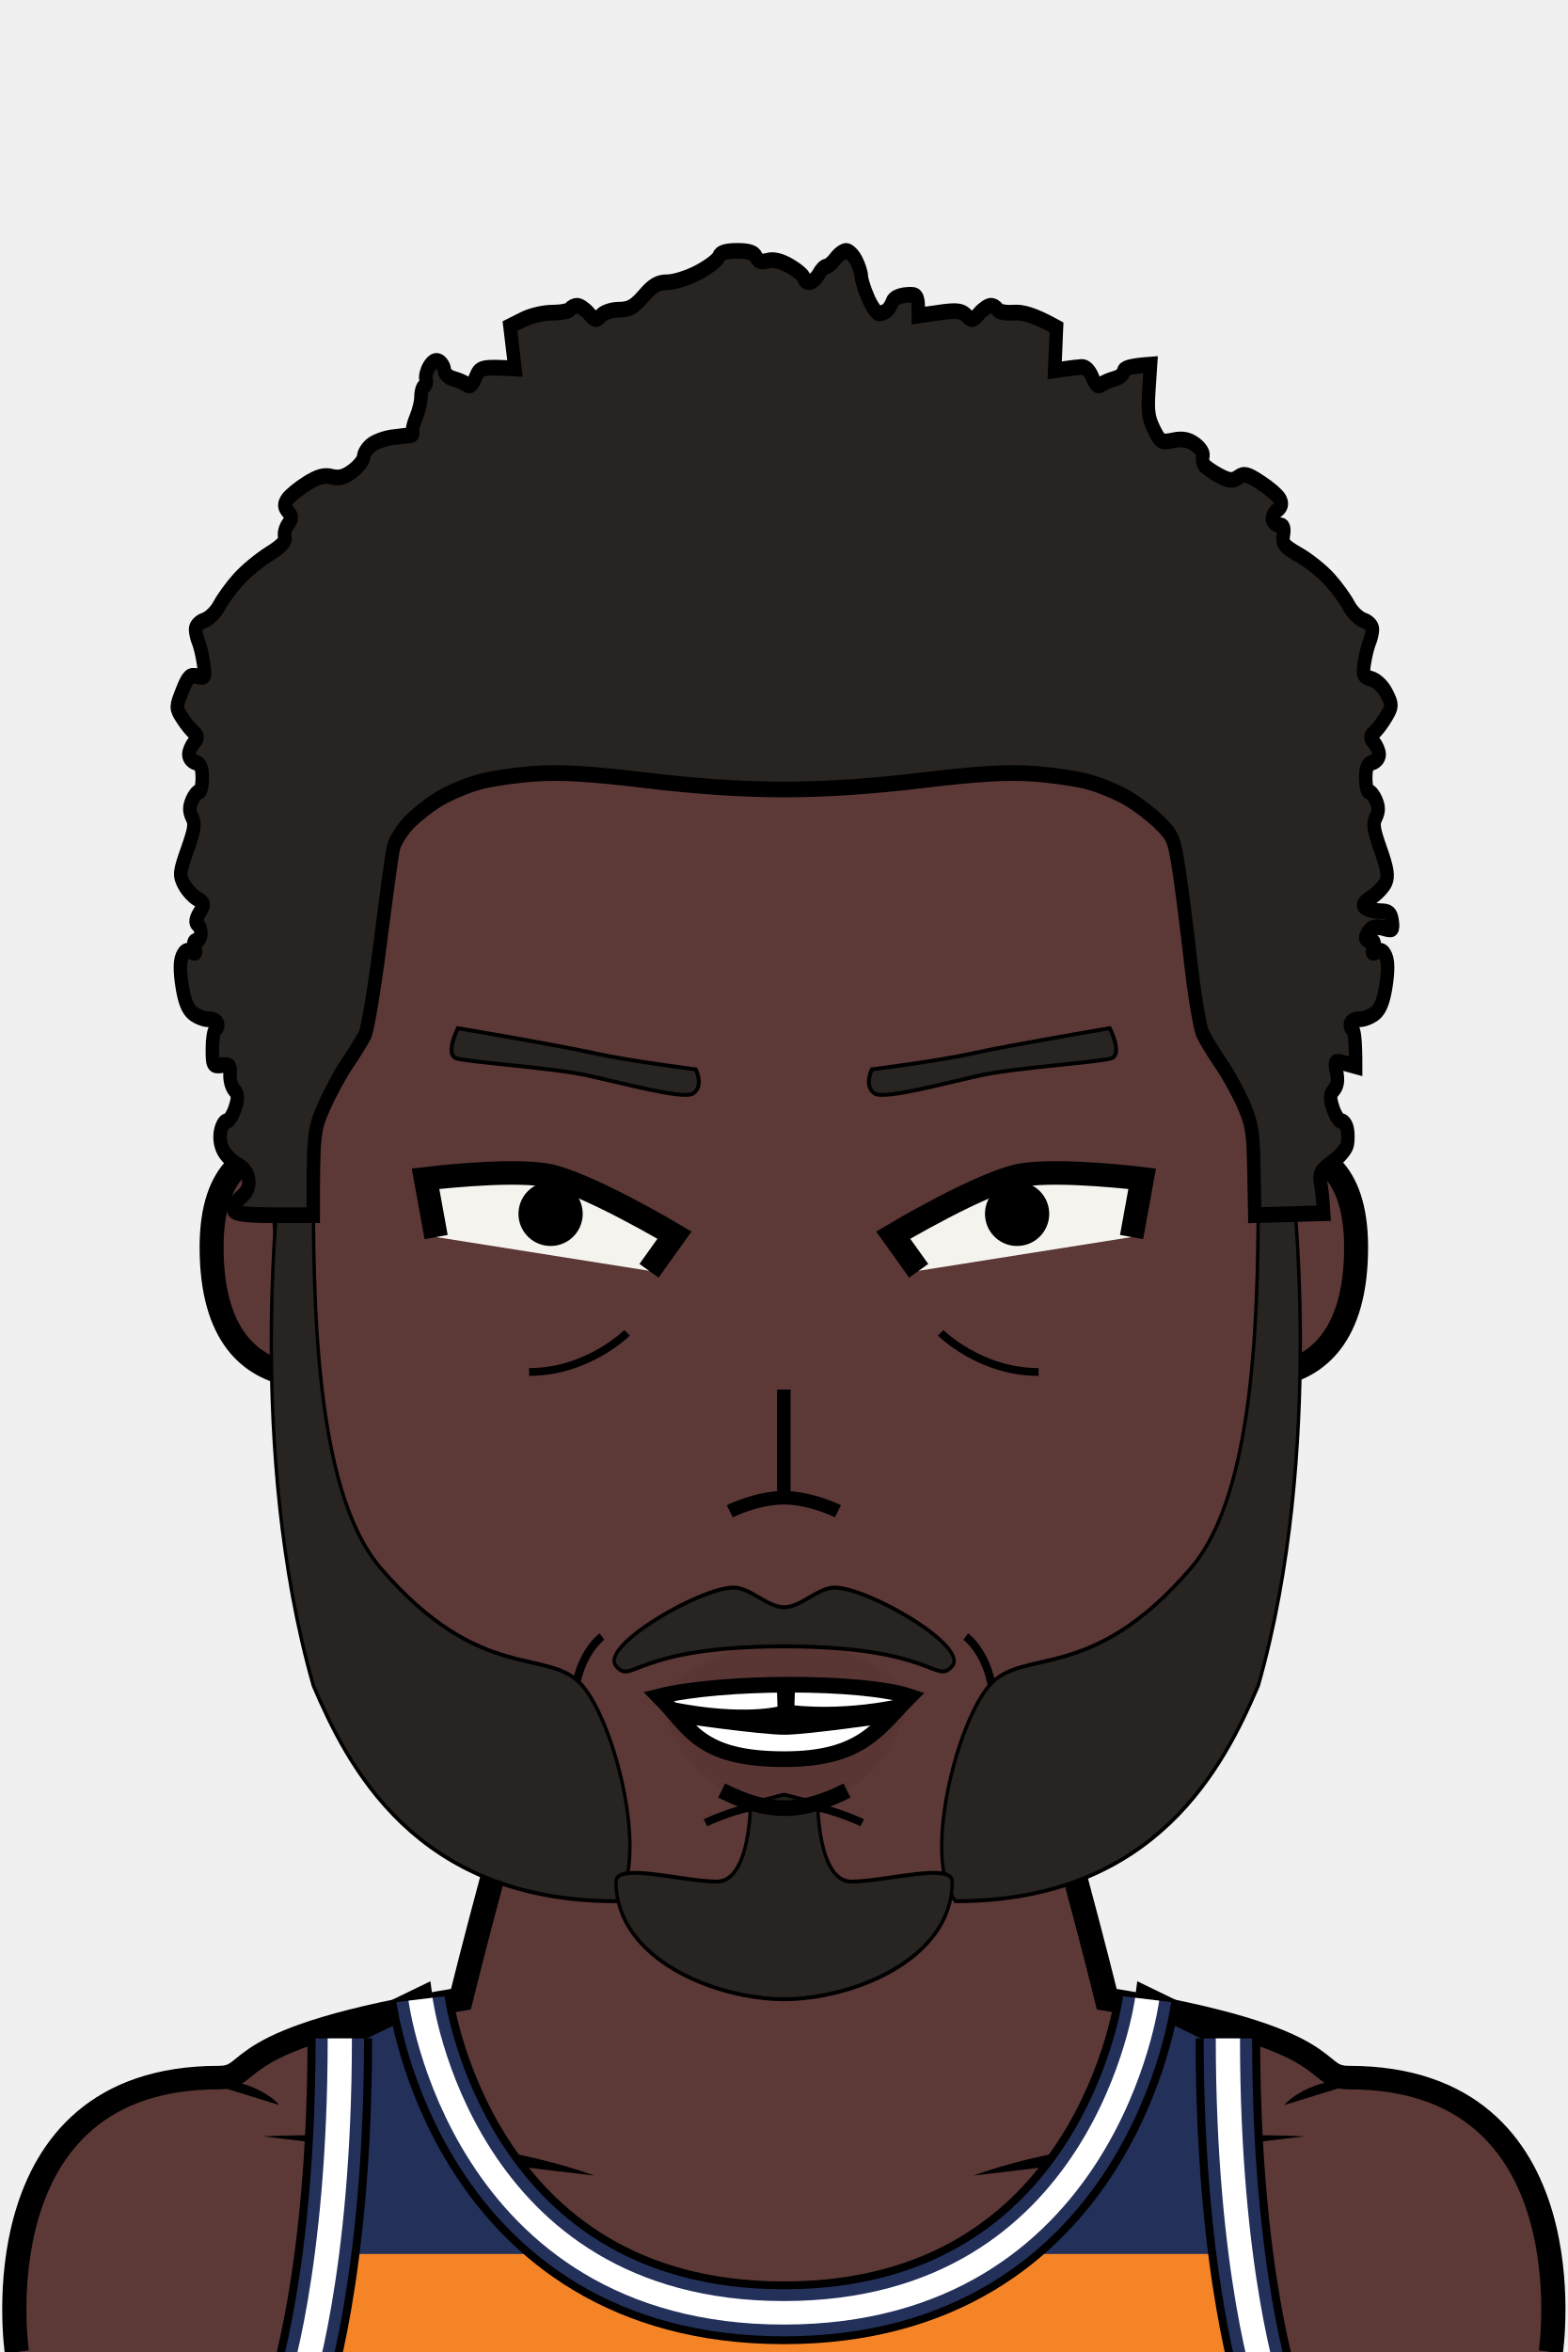
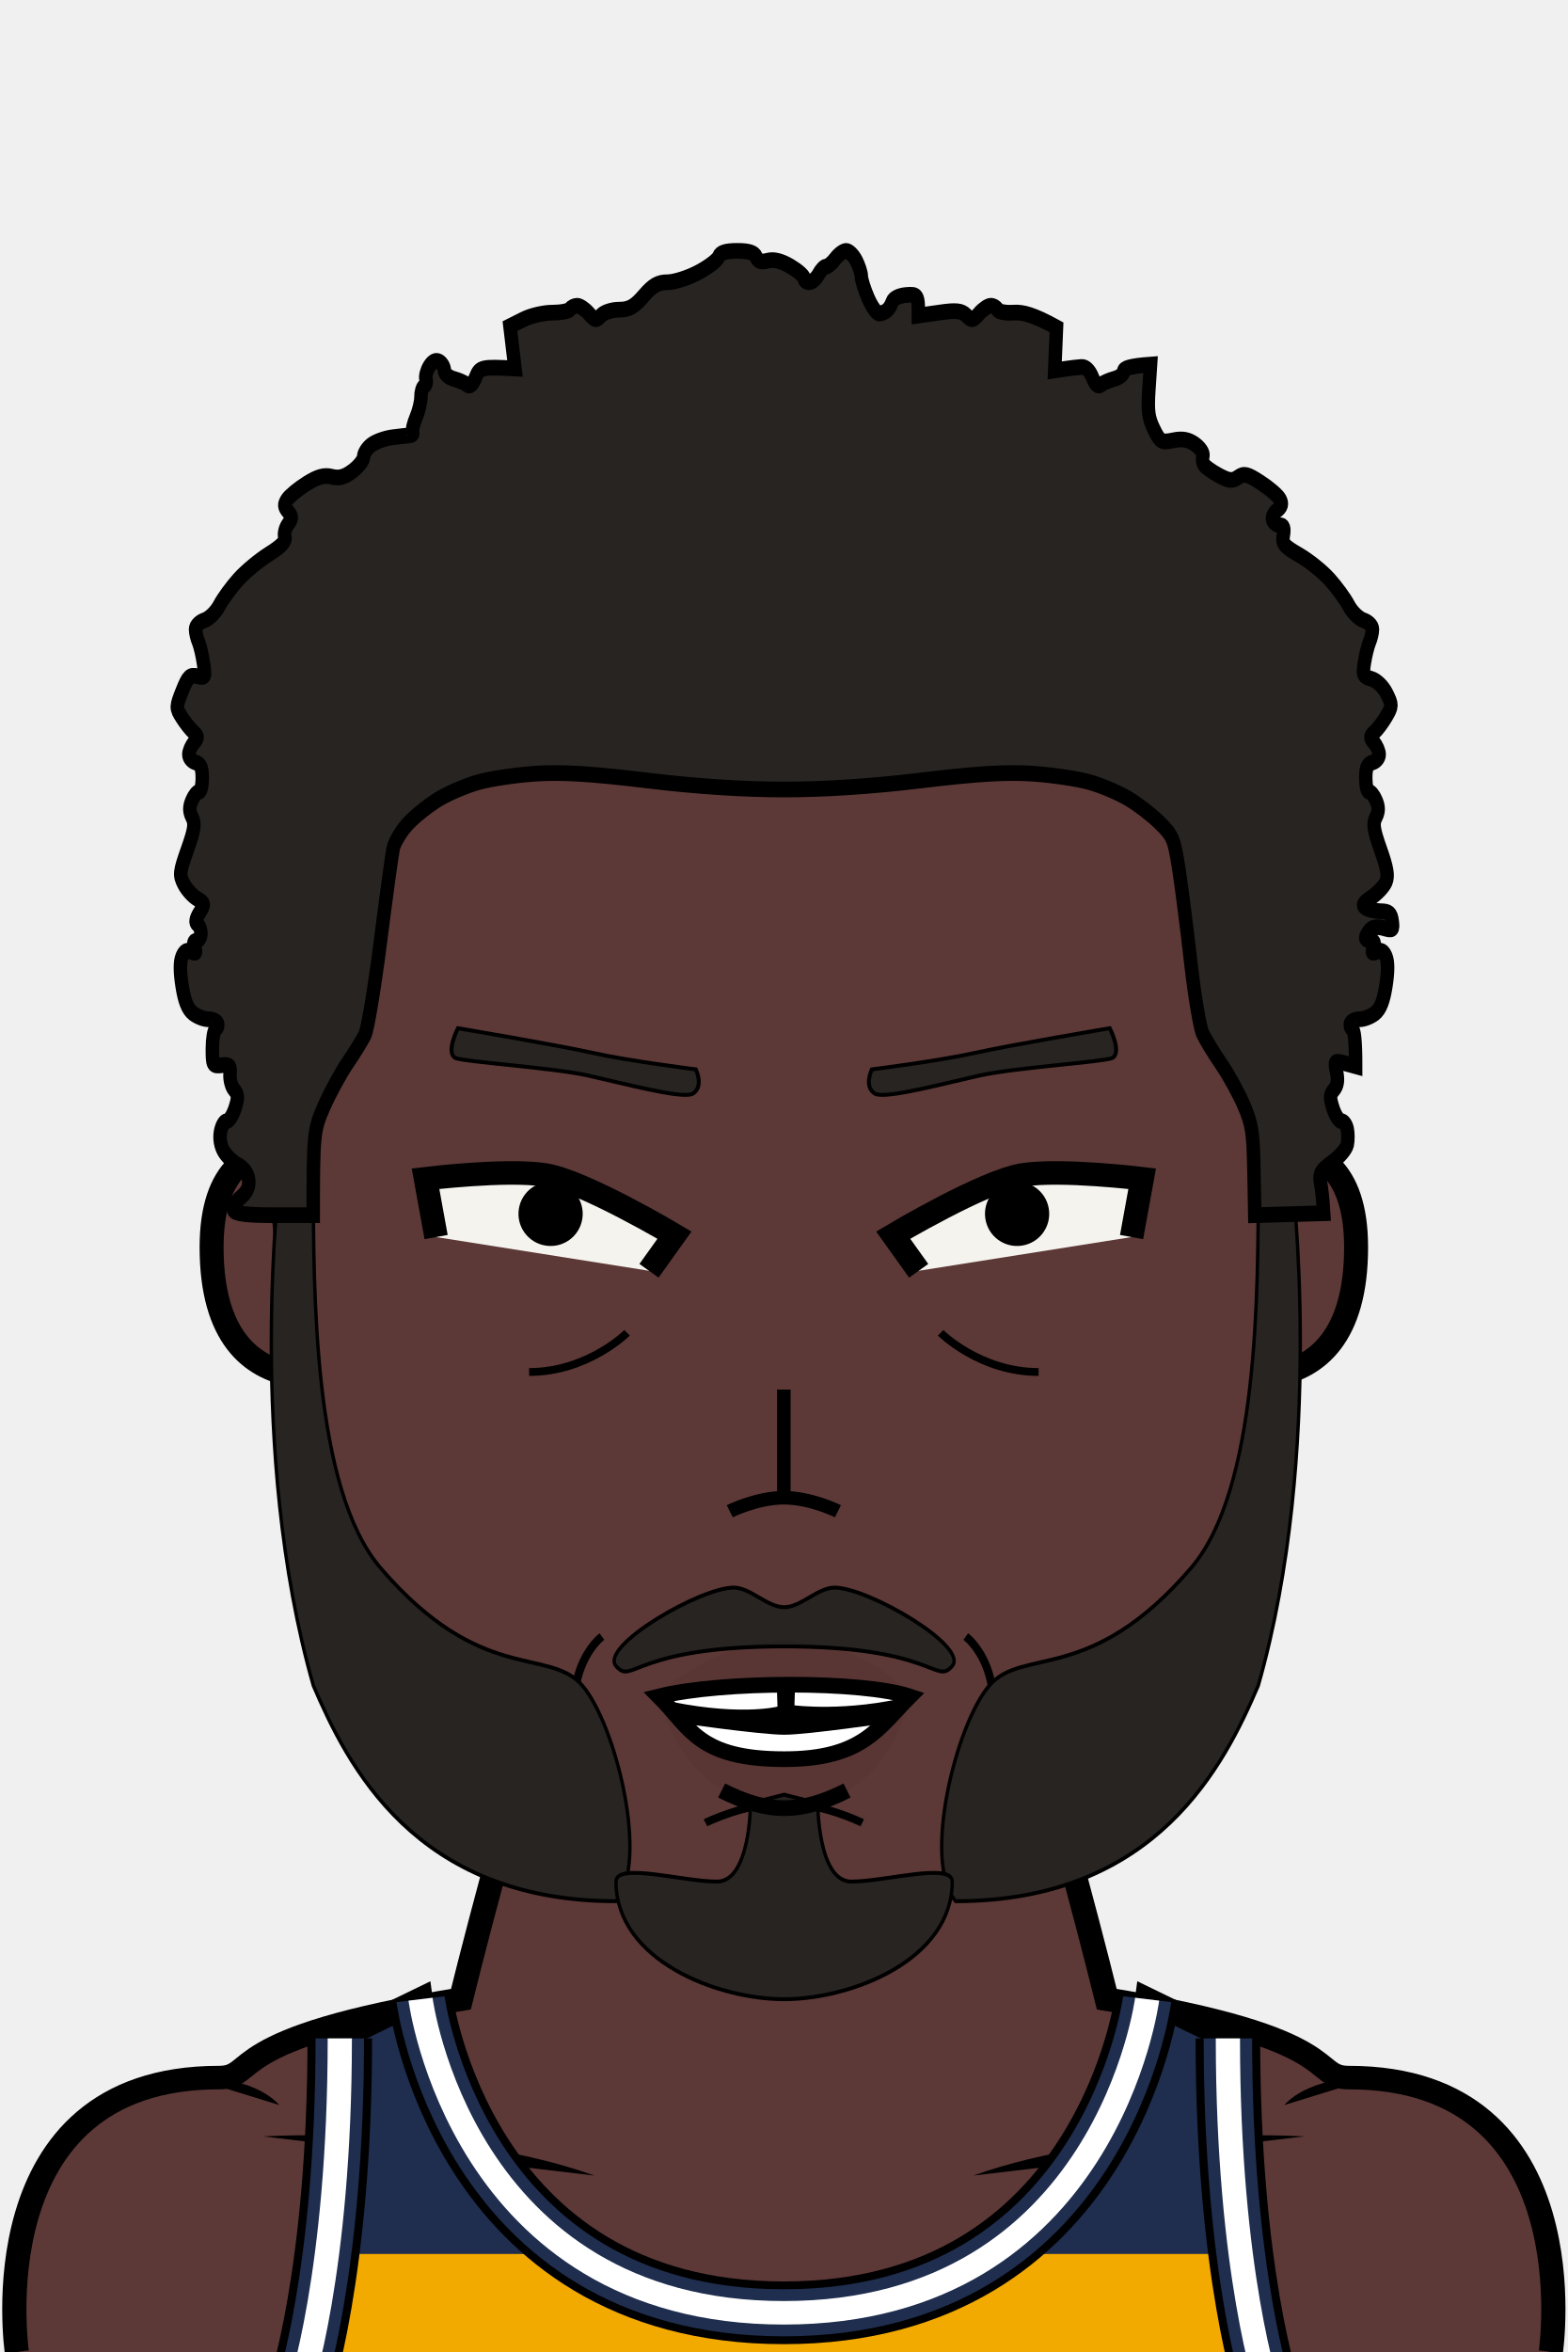
<svg xmlns="http://www.w3.org/2000/svg" version="1.2" baseProfile="tiny" width="100%" height="100%" viewBox="0 0 400 600" preserveAspectRatio="xMinYMin meet">
  <g transform="scale(1.03 1) translate(-5.825243 0)">
    <path fill="#5c3937" stroke="#000" stroke-width="6" d="M10 600s-10-70 50-70c10 0 0-10 60-20 0 0 50-210 80-210s80 210 80 210c60 10 50 20 60 20 60 0 50 70 50 70" />
    <path d="M71 545s46.9-3 82.1 10M329 545s-46.9-3-82.1 10m77.1-18s5.5-7.5 22-7m-271 7s-5.5-7.5-22-7" />
  </g>
  <g transform="scale(1.03 1) translate(-5.825243 0)">
-     <path fill="#23305A" stroke="#000" stroke-width="6" d="M80 610s10-30 10-90l20-10s10 80 90 80 90-80 90-80l20 10c0 60 10 90 10 90z" />
-     <path fill="#F58426" d="M85 575v25h230v-25h-65s-20 15-50 15-50-15-50-15z" />
+     <path fill="#1F2E4E" stroke="#000" stroke-width="6" d="M80 610s10-30 10-90l20-10s10 80 90 80 90-80 90-80l20 10c0 60 10 90 10 90z" />
+     <path fill="#F2A900" d="M85 575v25h230v-25h-65s-20 15-50 15-50-15-50-15z" />
    <path fill="none" stroke="#000" stroke-width="16" d="M90 520c0 60-10 90-10 90m230-90c0 60 10 90 10 90M110 510s10 80 90 80 90-80 90-80" />
-     <path fill="none" stroke="#23305A" stroke-width="12" d="M90 520c0 60-10 90-10 90m230-90c0 60 10 90 10 90M110 510s10 80 90 80 90-80 90-80" />
+     <path fill="none" stroke="#1F2E4E" stroke-width="12" d="M90 520c0 60-10 90-10 90m230-90c0 60 10 90 10 90M110 510s10 80 90 80 90-80 90-80" />
    <path fill="none" stroke="#FFFFFF" stroke-width="6" d="M90 520c0 60-10 90-10 90m230-90c0 60 10 90 10 90M110 510s10 80 90 80 90-80 90-80" />
  </g>
  <g transform="translate(32 293.3) scale(1.02 1.02) translate(-0.4509804 -0.6215686) translate(19.01 -3)">
    <path fill="#5c3937" stroke="#000" stroke-width="6" d="M43 8S3-12 3 28c0 45 40 30 40 30z" />
  </g>
  <g transform="translate(322 293.3) scale(-1.02 1.02) translate(-45.54902 -0.6215686) translate(19.01 -3)">
    <path fill="#5c3937" stroke="#000" stroke-width="6" d="M43 8S3-12 3 28c0 45 40 30 40 30z" />
  </g>
  <g transform="scale(0.858 1) translate(33.10023 0)">
    <path fill="#5c3937" stroke="#000" stroke-width="6" d="M200 100c100 0 150 60 150 200 0 20-20 130-20 130l-80 50c-20 20-40 20-50 20s-30 0-50-20l-80-50S50 320 50 300c0-140 50-200 150-200Z" />
    <path fill="rgba(0,0,0,0)" d="M200 410c30 0 50 10 50 10 30 0 90-15 90-120h10c0 20-20 130-20 130l-80 50c-20 20-40 20-50 20s-30 0-50-20l-80-50S50 320 50 300h10c0 105 60 120 90 120 0 0 20-10 50-10" />
    <path fill="rgba(0,0,0,0)" d="M60 300H50c0-140 50-200 150-200s150 60 150 200h-10v-10c0-5-10-20-15-25s-5-55-15-65c-40-40-60 0-110 0s-70-40-110 0c-10 10-10 60-15 65s-15 20-15 25z" />
  </g>
  <g>
    <path fill="none" stroke="#000" stroke-width="2" d="M240 340s10 10 25 10m-105-10s-10 10-25 10" />
  </g>
  <g transform="translate(144.4807 416) scale(1.03 1.03) translate(-0.1607554 -0.5533981)">
    <path fill="none" stroke="#000" stroke-width="2" d="M9 2s-12.5 8.95-4 34" />
  </g>
  <g transform="translate(244.4807 416) scale(-1.03 1.03) translate(-10.87778 -0.5533981)">
    <path fill="none" stroke="#000" stroke-width="2" d="M9 2s-12.5 8.95-4 34" />
  </g>
  <g>
    <path fill="none" stroke="#000" stroke-width="2" d="M180 465s10-5 20-5 20 5 20 5" />
  </g>
  <g transform="scale(0.858 1) translate(33.18298 0)">
    <path fill="#272421" fill-rule="evenodd" stroke="#000" d="M60 300H50s-10 70 10 130c10 20 30 55 90 55 10-10 0-45-10-55s-30 0-60-30c-20-20-20-70-20-100Zm261 100c-30 30-50 20-60 30s-20 45-10 55c60 0 80-35 90-55 20-60 10-130 10-130h-10c0 30 0 80-20 100Z" />
    <path fill="#272421" stroke="#000" d="m200 457.82 10 2.18s0 20 10 20 30-5 30 0c0 20-30 30-50 30s-50-10-50-30c0-5 20 0 30 0s10-20 10-20zM150 425c-5-5 25-20 35-20 5 0 10 5 15 5s10-5 15-5c10 0 40 15 35 20s-5-5-50-5-45 10-50 5Z" />
  </g>
  <g transform="translate(102.5 285) rotate(9 37.5 25)">
    <path d="M10 35 5 20s15-5 30-5 35 10 35 10l-5 10z" style="fill:#f5f3ee" />
    <path d="M37.93 32.78c-4.53 0-8.2-3.66-8.2-8.2 0-4.53 3.67-8.19 8.2-8.19s8.19 3.66 8.19 8.19c0 4.54-3.66 8.2-8.19 8.2" style="fill:#000" />
    <path d="M10 35 5 20.72S25 15 35 15s35 10 35 10l-5 10" style="fill:none;stroke:#000;stroke-width:6" />
  </g>
  <g transform="translate(222.5 285) rotate(-9 37.5 25) scale(-1 1) translate(-75 0)">
    <path d="M10 35 5 20s15-5 30-5 35 10 35 10l-5 10z" style="fill:#f5f3ee" />
    <path d="M37.93 32.78c-4.53 0-8.2-3.66-8.2-8.2 0-4.53 3.67-8.19 8.2-8.19s8.19 3.66 8.19 8.19c0 4.54-3.66 8.2-8.19 8.2" style="fill:#000" />
    <path d="M10 35 5 20.72S25 15 35 15s35 10 35 10l-5 10" style="fill:none;stroke:#000;stroke-width:6" />
  </g>
  <g transform="translate(101.1731 257.1537) rotate(9 38.82692 12.8463)">
    <path fill="#272421" stroke="#000" d="M76.4 16.1c2.85-2.24-.05-6.36-.05-6.36s-16.86.54-26.27-.02c-9.49-.6-35.33-.86-35.33-.86s-2.2 6.65.57 7.62c2.68.61 24.54-1.45 34.09-.89 9.6.59 24.04 2.16 26.99.51Z" />
    <path d="M0 10h5v5H0z" style="fill:none" />
  </g>
  <g transform="translate(221.1731 257.1537) rotate(-9 38.82692 12.8463) scale(-1 1) translate(-77.65383 0)">
    <path fill="#272421" stroke="#000" d="M76.4 16.1c2.85-2.24-.05-6.36-.05-6.36s-16.86.54-26.27-.02c-9.49-.6-35.33-.86-35.33-.86s-2.2 6.65.57 7.62c2.68.61 24.54-1.45 34.09-.89 9.6.59 24.04 2.16 26.99.51Z" />
    <path d="M0 10h5v5H0z" style="fill:none" />
  </g>
  <g transform="translate(-0.125 48.76611) scale(-1 1) translate(-400.25 0)">
    <path d="M168 384s9-13.77 32-14.03c17.4-.2 32 13.2 32 13.2s-4.29 28.26-32 28.83c-27.29.56-32-28-32-28" style="opacity:.05;mix-blend-mode:multiply;fill:#501414" />
    <path d="M168 384c12-4 48-4 64 0-8 8-10 16-32 16-20 0-24-8-32-16Z" style="fill:#000;stroke:#000" />
    <path d="M168 384c14.08-5.73 53.75-3.73 64.25.6-20 4.67-30.5 2-30.5 2l.17-5.17-4.67-.33.17 5.17S184 388 168 384m4.42 6.6s21.58 3.17 27.58 3.17 26.92-3 26.92-3S216 400 200 400c-12 0-27.58-9.4-27.58-9.4" style="fill:#fff" />
    <path d="M168 384c12-4 48-4 64 0-8 8-10 16-32 16-20 0-24-8-32-16Zm16 24c12 6 20 6 32 0" style="fill:none;stroke:#000;stroke-width:4" />
  </g>
  <g transform="translate(0 12.5) scale(0.69 0.69) translate(89.85507 160.6159)">
    <path fill="#5c3937" stroke="#000" stroke-width="5" d="M180 380s10-5 20-5 20 5 20 5m-20-5v-40" />
  </g>
  <g transform="scale(0.858 1) translate(33.14784 0)">
    <path fill="#272421" stroke="#000" stroke-width="4" d="M180.58 65.5c-.32.83-3.05 2.63-6.08 4-3.03 1.38-7.13 2.5-9.13 2.5-2.82 0-4.42.79-7.13 3.5-2.77 2.77-4.29 3.5-7.3 3.5-2.09 0-4.5.67-5.37 1.5-1.4 1.34-1.79 1.28-3.57-.5-1.1-1.1-2.68-2-3.5-2s-1.78.4-2.12.88c-.35.49-2.71.88-5.25.88-2.55-.01-6.43.77-8.63 1.72l-4 1.72L120 94c-10.02-.48-10.52-.29-11.71 2.25-.88 1.88-1.68 2.48-2.54 1.89-.69-.48-2.49-1.15-4-1.5S99 95.33 99 94.5s-.69-1.84-1.53-2.25c-.99-.49-2.02-.06-2.97 1.25-.79 1.1-1.23 2.56-.97 3.25s.02 1.47-.53 1.75-.99 1.51-.97 2.75-.63 3.6-1.45 5.25c-.81 1.65-1.27 3.34-1.03 3.75.25.41-.11.78-.8.81s-3.05.26-5.25.5c-2.2.25-5.01 1.12-6.25 1.95-1.24.82-2.25 2.16-2.25 2.99s-1.46 2.46-3.25 3.64c-2.39 1.57-4.05 1.96-6.25 1.47s-4.19-.02-7.5 1.77c-2.48 1.34-5.06 3.16-5.75 4.03-1.01 1.29-.97 1.87.25 3.09 1.33 1.33 1.33 1.69-.01 3.25-.83.96-1.25 2.43-.94 3.25.41 1.05-1 2.35-4.74 4.35-2.92 1.57-7.03 4.49-9.12 6.5-2.1 2.01-4.64 5-5.64 6.65-1.01 1.65-3 3.34-4.44 3.75S25 159.68 25 160.5s.39 2.29.87 3.25 1.15 3.44 1.5 5.5c.6 3.59.52 3.73-1.87 3.25-2.15-.43-2.77.09-4.47 3.75-1.91 4.14-1.92 4.32-.12 6.75 1.01 1.38 2.57 3.06 3.46 3.75 1.45 1.11 1.46 1.42.13 2.75-.82.82-1.5 2.18-1.5 3s.9 1.72 2 2c1.52.38 2 1.33 2 4 0 1.93-.45 3.5-1 3.5s-1.5 1.01-2.1 2.25c-.82 1.66-.8 2.77.08 4.25.96 1.64.71 3.12-1.4 8.25-2.37 5.74-2.46 6.45-1.08 8.75.82 1.38 2.59 3.06 3.93 3.75 2.33 1.2 2.36 1.34.75 3.59-1.15 1.6-1.33 2.54-.58 3 .6.36 1.05 1.45 1 2.41-.06.96-.66 1.75-1.35 1.75-.8 0-.99.63-.53 1.75.58 1.39.38 1.6-1 1-1.21-.53-2.02-.15-2.72 1.25q-1.005 1.995 0 7.5c.7 3.87 1.67 5.95 3.25 7.01 1.24.83 3.26 1.5 4.5 1.5 1.24-.01 2.48.44 2.75.99s.05 1.23-.5 1.5-1 2.52-1 5c0 4.3.12 4.49 2.75 4.25 2.39-.22 2.72.08 2.51 2.25-.14 1.38.41 3.18 1.22 4 1.23 1.25 1.27 2.05.25 4.76-.68 1.79-1.79 3.25-2.48 3.25-.69-.01-1.51 1.23-1.83 2.74-.36 1.72.02 3.6 1 5 .87 1.24 2.82 2.82 4.33 3.51 1.73.79 2.86 2.18 3.06 3.75.22 1.77-.48 3.07-2.41 4.49-1.58 1.16-2.44 2.52-2.06 3.25.47.89 3.98 1.25 12.16 1.25H60c0-20.92.18-21.84 3.25-27.82 1.79-3.48 4.92-8.43 6.96-11 2.05-2.58 4.37-5.8 5.17-7.18.79-1.37 2.85-11.95 4.56-23.5s3.44-22.37 3.84-24.05c.39-1.67 2.52-4.65 4.72-6.62 2.2-1.96 6.36-4.75 9.25-6.2s8.06-3.31 11.5-4.13c3.44-.83 10.97-1.79 16.75-2.13 7.69-.46 16.53 0 33 1.7 14.91 1.55 28.74 2.33 41 2.33s26.09-.78 41-2.33c16.47-1.7 25.31-2.16 33-1.7 5.77.34 13.31 1.3 16.75 2.13 3.44.82 8.61 2.69 11.5 4.15s7.15 4.27 9.47 6.25c3.98 3.39 4.31 4.09 5.75 12.1.83 4.68 2.42 15.36 3.52 23.75 1.11 8.39 2.7 16.49 3.55 18 .84 1.51 3.32 5 5.52 7.75 2.19 2.75 5.21 7.48 6.71 10.5 2.42 4.87 2.76 6.8 2.98 16.75L340 310l20.5-.5c-.28-3.87-.61-6.24-.93-7.75-.49-2.39-.04-3.08 3.43-5.25 2.2-1.37 4.23-3.4 4.5-4.5s.27-2.9 0-4-1.06-2-1.75-1.99c-.69 0-1.8-1.46-2.48-3.25-1.02-2.72-.98-3.51.28-4.76 1.05-1.05 1.29-2.4.79-4.5-.71-2.95-.67-2.99 2.47-2.25l3.19.75c0-6.98-.45-9.23-1-9.5s-.77-.95-.5-1.5 1.51-1 2.75-.99c1.24 0 3.26-.67 4.5-1.5 1.58-1.06 2.55-3.14 3.25-7.01q1.005-5.505 0-7.5c-.7-1.4-1.51-1.78-2.72-1.25-1.38.6-1.58.39-1-1 .5-1.21.26-1.75-.78-1.75-.82 0-1.51-.34-1.52-.75s.56-1.3 1.25-1.97c.8-.77 2.33-.95 4.14-.5 2.65.66 2.84.52 2.5-1.78-.3-2.02-.95-2.51-3.37-2.54-1.65-.02-3.68-.4-4.5-.86-1.19-.65-.83-1.21 1.75-2.71 1.79-1.04 3.7-2.79 4.25-3.89.76-1.52.38-3.51-1.58-8.25-2.11-5.13-2.36-6.61-1.4-8.25.88-1.48.9-2.59.08-4.25-.6-1.24-1.55-2.25-2.1-2.25s-1-1.57-1-3.5c0-2.67.48-3.62 2-4 1.1-.28 2-1.18 2-2s-.68-2.18-1.5-3c-1.33-1.33-1.32-1.64.13-2.75.89-.69 2.47-2.49 3.5-4 1.79-2.64 1.8-2.88.12-5.8-1-1.75-2.94-3.35-4.52-3.75-2.55-.64-2.72-.98-2.12-4.2.36-1.93 1.04-4.29 1.52-5.25s.87-2.43.87-3.25-1.17-1.84-2.61-2.25-3.43-2.1-4.44-3.75c-1-1.65-3.54-4.64-5.64-6.65-2.09-2.01-6.17-4.82-9.06-6.25-4.61-2.28-5.19-2.9-4.75-5.1.36-1.78.07-2.5-1-2.5-.82 0-1.79-.56-2.15-1.25s.2-1.82 1.25-2.53c1.42-.96 1.65-1.67.9-2.87-.55-.88-3.12-2.78-5.71-4.22-4.01-2.24-5.01-2.44-6.75-1.38-1.68 1.03-2.69.94-5.79-.5-2.06-.96-4.05-2.2-4.41-2.75-.37-.55-.48-1.56-.25-2.25.22-.69-.83-2-2.34-2.92-1.97-1.2-3.81-1.49-6.5-1-3.52.63-3.87.45-5.75-2.83-1.63-2.85-1.91-4.71-1.5-10l.5-6.5c-6.41.4-8.01 1-8 1.75 0 .69-1.24 1.54-2.75 1.89s-3.31 1.02-4 1.5c-.86.59-1.65-.01-2.53-1.89-.81-1.72-2.02-2.71-3.25-2.64-1.09.06-3.32.29-4.97.5l-3 .39.54-11c-6.87-3.24-10.09-3.91-12.76-3.75-2.35.14-4.51-.2-4.78-.75s-1.18-1-2-1-2.4.9-3.5 2c-1.81 1.81-2.17 1.85-3.75.48-1.4-1.22-3.02-1.37-8.01-.75l-6.27.77c.03-5.29-.24-5.48-3.6-5.25-2.14.15-3.86.87-4.18 1.75-.3.83-1.03 1.83-1.62 2.23-.59.41-1.63.75-2.32.75-.69.01-2.15-1.78-3.25-3.98s-2-4.67-2-5.5-.68-2.62-1.5-4c-.82-1.37-2.18-2.5-3-2.5s-2.29.9-3.25 2.01c-.96 1.1-2.2 2-2.75 2-.55-.01-1.56.88-2.25 1.99-.69 1.1-1.93 2-2.75 2s-1.5-.45-1.5-1-1.83-1.93-4.08-3.06c-2.68-1.36-4.99-1.85-6.75-1.44-1.89.45-2.89.18-3.42-.93S189.56 64 186.08 64c-3.44 0-5.09.45-5.5 1.5Z" />
  </g>
</svg>
